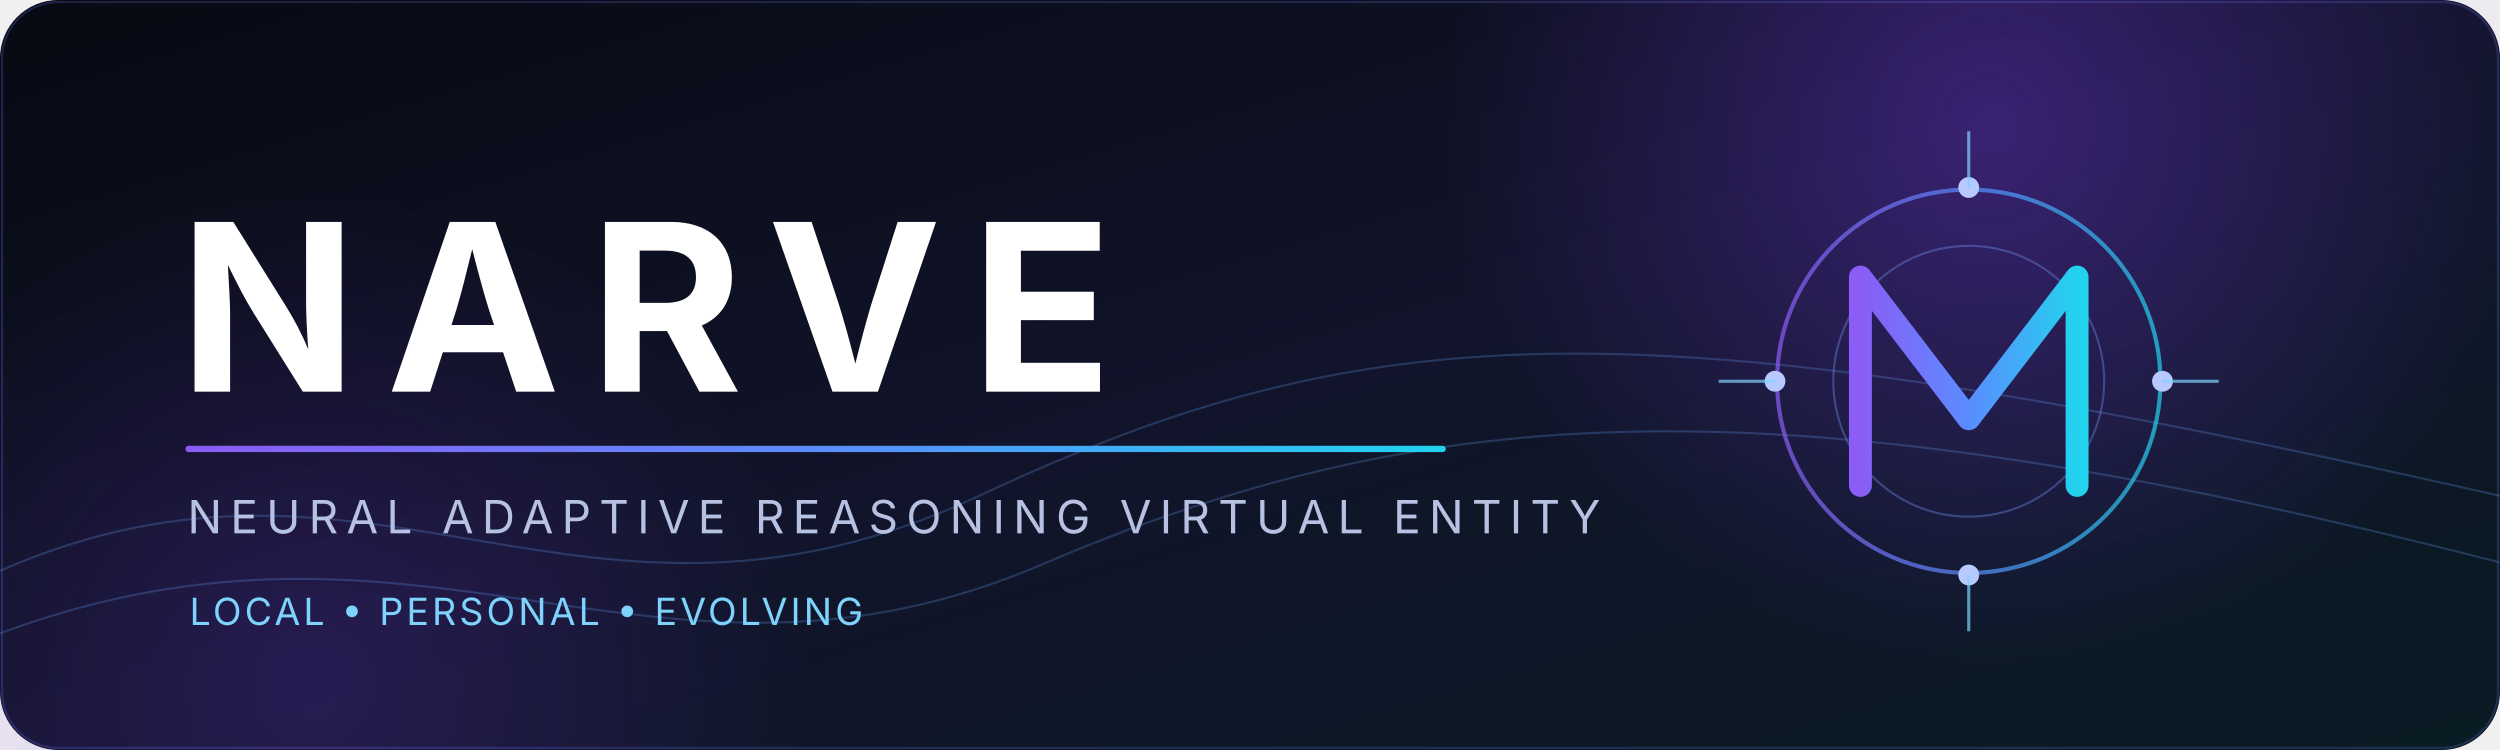
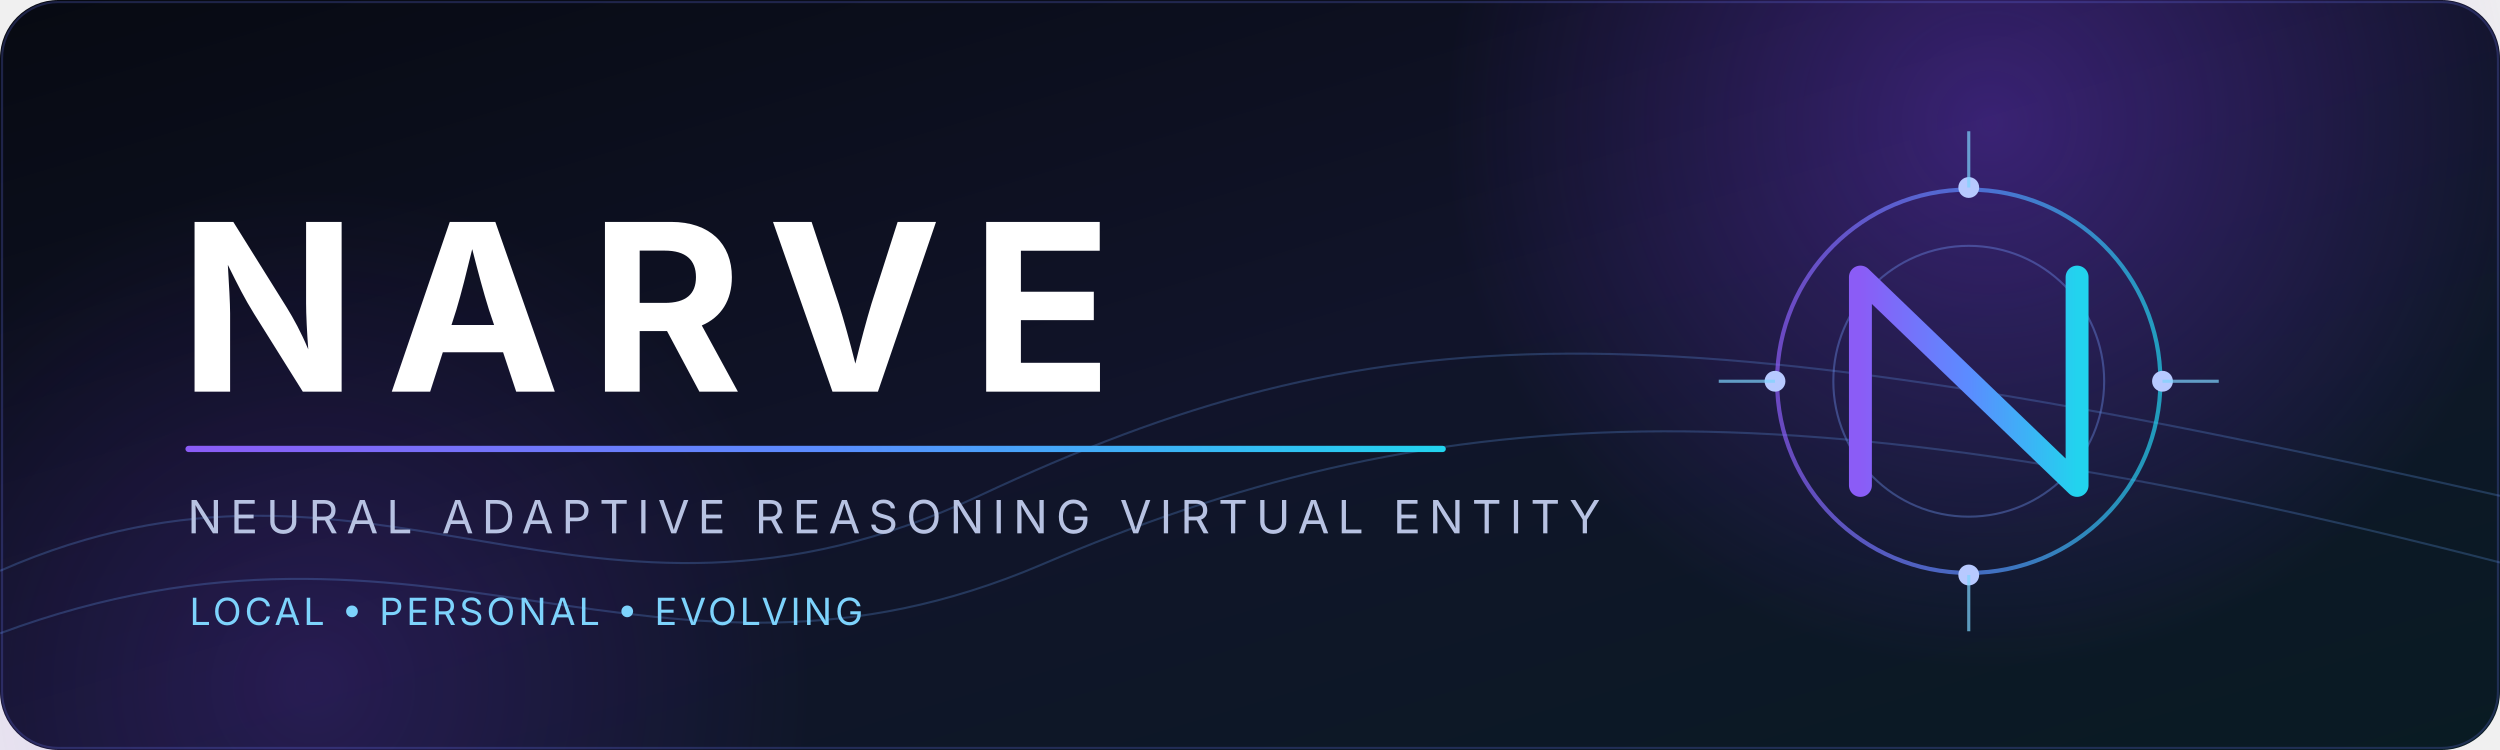
<svg xmlns="http://www.w3.org/2000/svg" width="1200" height="360" viewBox="0 0 1200 360" role="img" aria-labelledby="title desc">
  <defs>
    <linearGradient id="bg" x1="0" y1="0" x2="1" y2="1">
      <stop offset="0" stop-color="#070A12" />
      <stop offset="0.5" stop-color="#11142A" />
      <stop offset="1" stop-color="#091B23" />
    </linearGradient>
    <linearGradient id="accent" x1="0" y1="0" x2="1" y2="0">
      <stop offset="0" stop-color="#8B5CF6" />
      <stop offset="0.5" stop-color="#5B8CFF" />
      <stop offset="1" stop-color="#22D3EE" />
    </linearGradient>
    <radialGradient id="glow">
      <stop offset="0" stop-color="#7C3AED" stop-opacity=".38" />
      <stop offset="1" stop-color="#7C3AED" stop-opacity="0" />
    </radialGradient>
    <filter id="softGlow" x="-50%" y="-50%" width="200%" height="200%">
      <feGaussianBlur stdDeviation="10" />
    </filter>
  </defs>
  <rect width="1200" height="360" rx="28" fill="url(#bg)" />
  <circle cx="955" cy="60" r="260" fill="url(#glow)" />
  <circle cx="150" cy="330" r="240" fill="url(#glow)" opacity=".55" />
  <g opacity=".24" stroke="#69A8FF" fill="none">
    <path d="M0 274 C180 195 280 327 470 238 S790 145 1200 238" />
    <path d="M0 304 C205 228 315 350 500 271 S850 180 1200 270" />
  </g>
  <g transform="translate(825 63)">
    <circle cx="120" cy="120" r="92" fill="none" stroke="url(#accent)" stroke-width="2" opacity=".7" />
    <circle cx="120" cy="120" r="65" fill="none" stroke="#759DFF" stroke-width="1" opacity=".35" />
-     <path d="M68 170V70l52 68 52-68v100" fill="none" stroke="url(#accent)" stroke-width="11" stroke-linecap="round" stroke-linejoin="round" />
+     <path d="M68 170V70L172 170V70" fill="none" stroke="url(#accent)" stroke-width="11" stroke-linecap="round" stroke-linejoin="round" />
    <g fill="#B7C9FF">
      <circle cx="120" cy="27" r="5" />
      <circle cx="213" cy="120" r="5" />
      <circle cx="120" cy="213" r="5" />
      <circle cx="27" cy="120" r="5" />
    </g>
    <g stroke="#7DD3FC" stroke-width="1.5" opacity=".7">
      <path d="M120 27V0" />
      <path d="M213 120h27" />
      <path d="M120 213v27" />
      <path d="M27 120H0" />
    </g>
  </g>
  <g transform="translate(86 82)">
    <text x="0" y="106" fill="white" font-family="Inter,Segoe UI,Arial,sans-serif" font-size="112" font-weight="750" letter-spacing="14">NARVE</text>
    <rect x="3" y="132" width="605" height="3" rx="1.5" fill="url(#accent)" />
    <text x="4" y="174" fill="#B7C2E2" font-family="Inter,Segoe UI,Arial,sans-serif" font-size="22" letter-spacing="4">NEURAL ADAPTIVE REASONING VIRTUAL ENTITY</text>
    <text x="5" y="218" fill="#7DD3FC" font-family="Inter,Segoe UI,Arial,sans-serif" font-size="18" letter-spacing="1.5">LOCAL • PERSONAL • EVOLVING</text>
  </g>
  <rect x="1" y="1" width="1198" height="358" rx="27" fill="none" stroke="#6D7CFF" stroke-opacity=".22" />
</svg>
